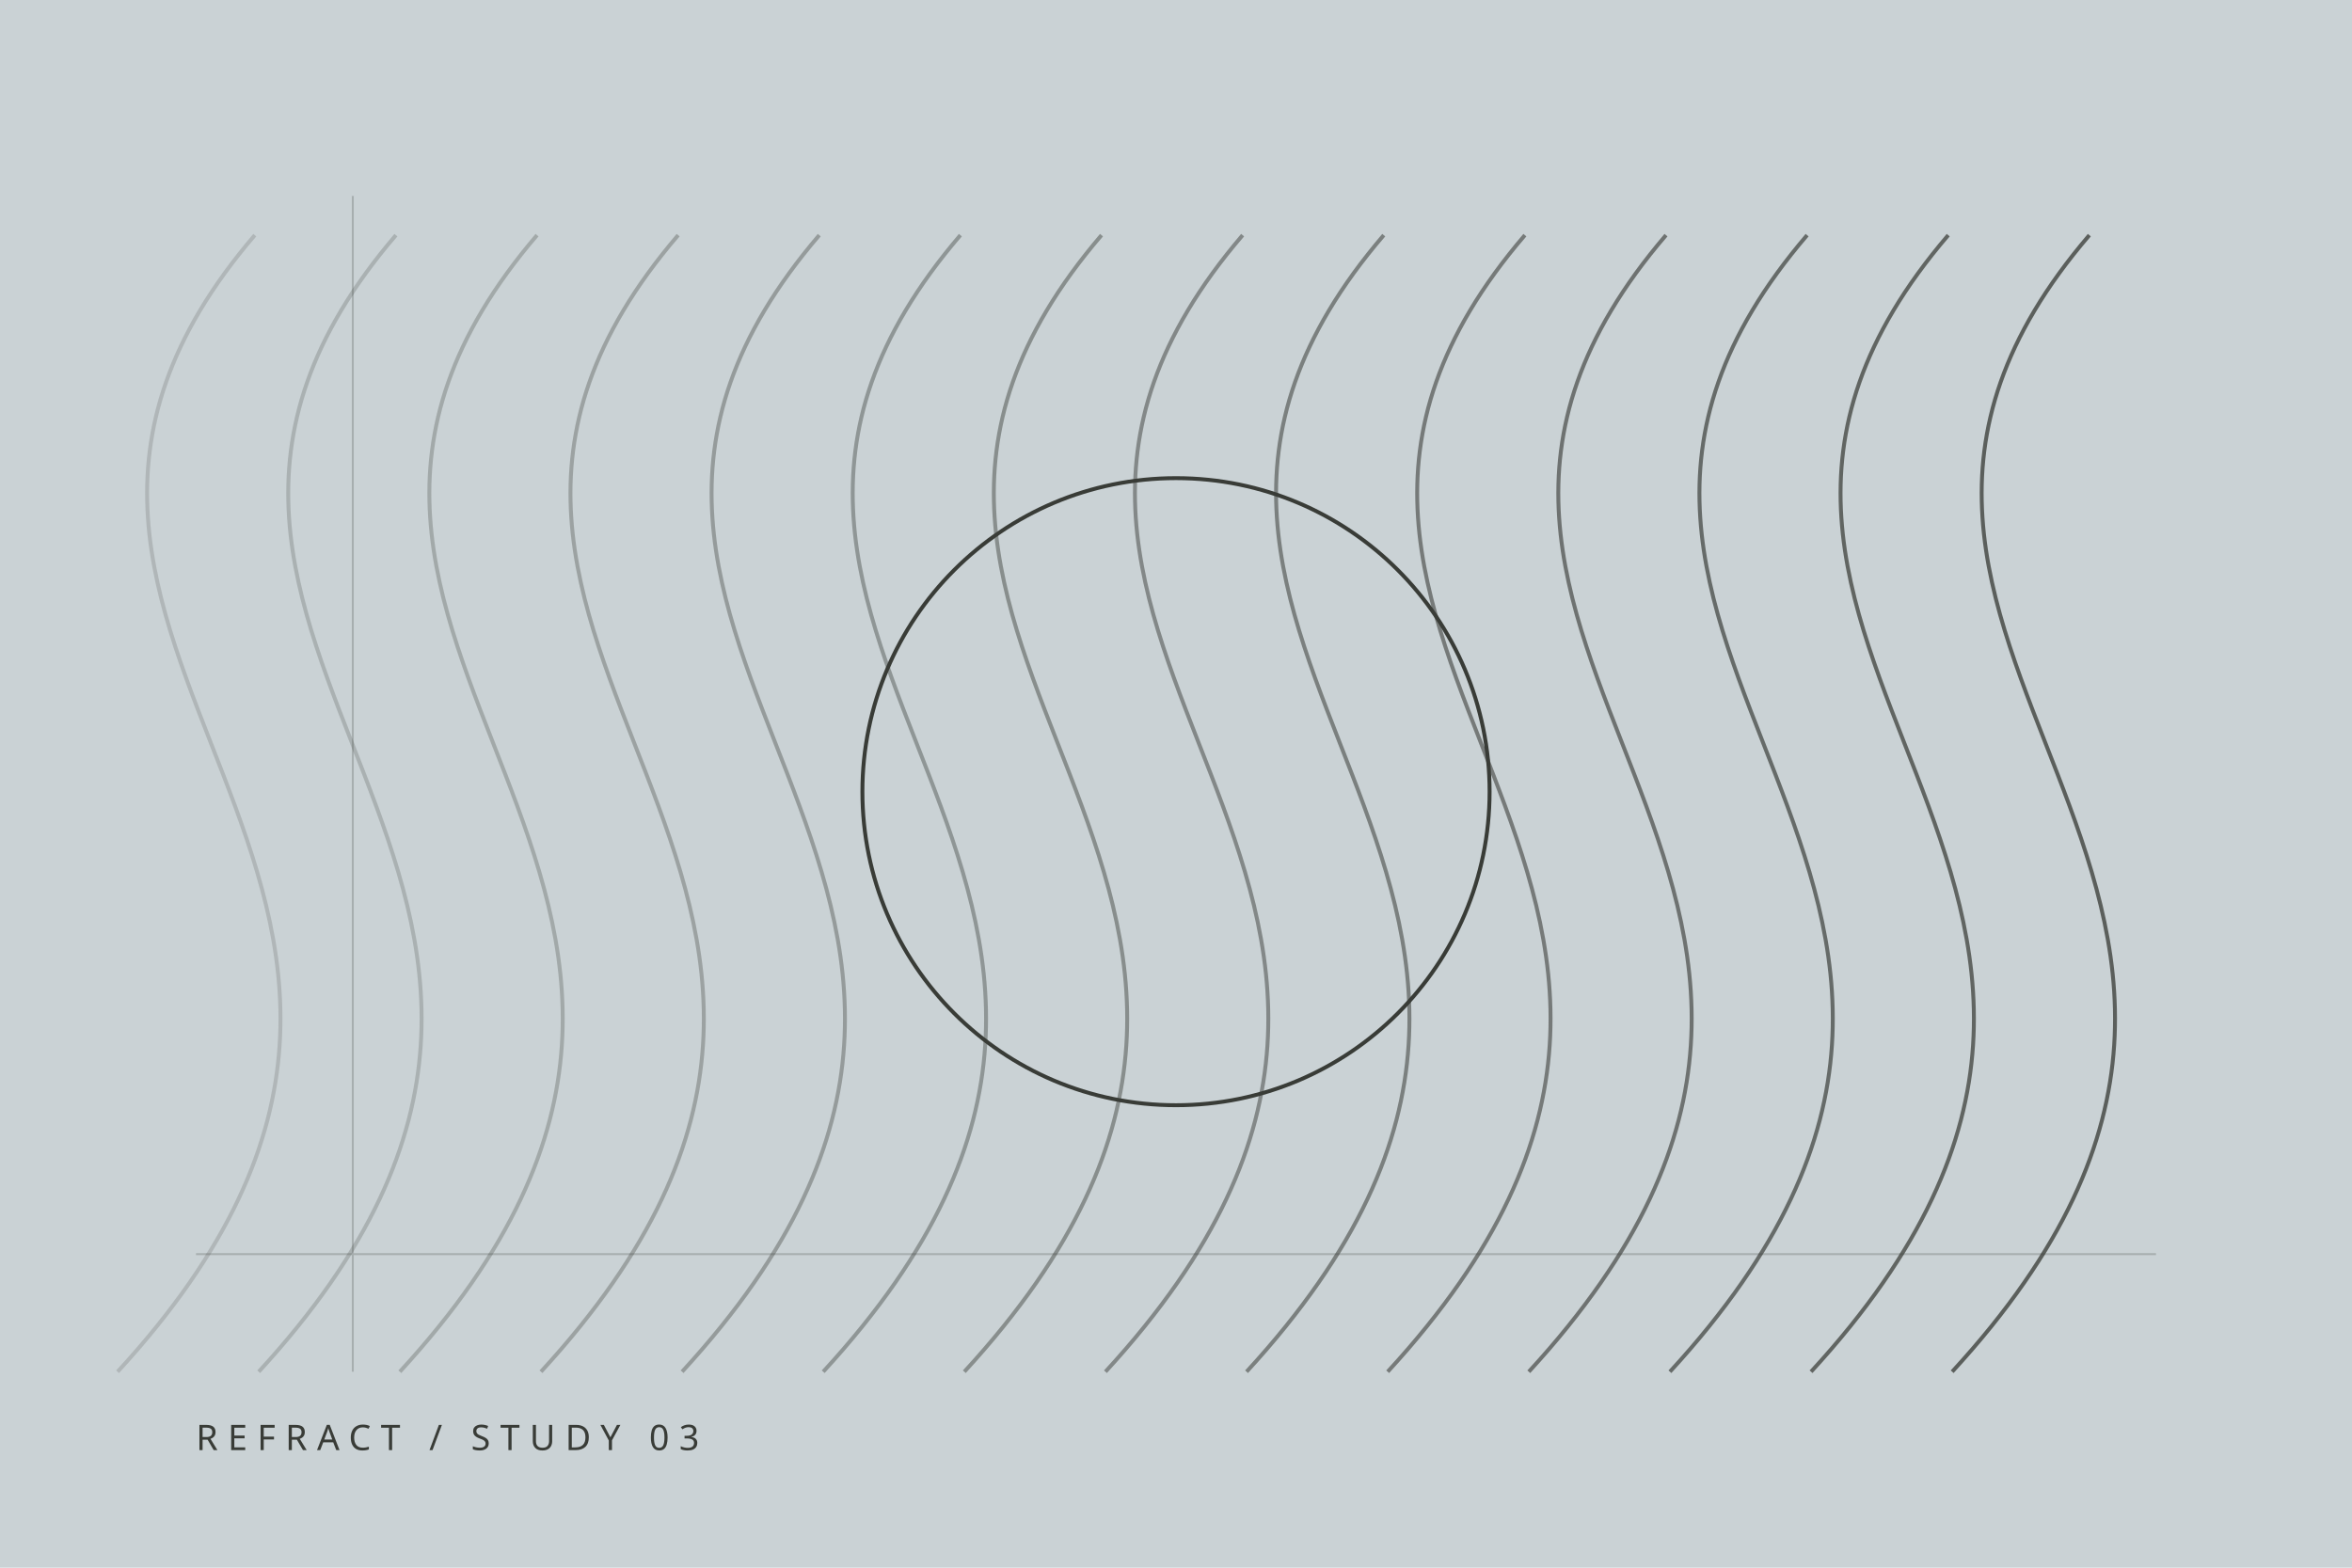
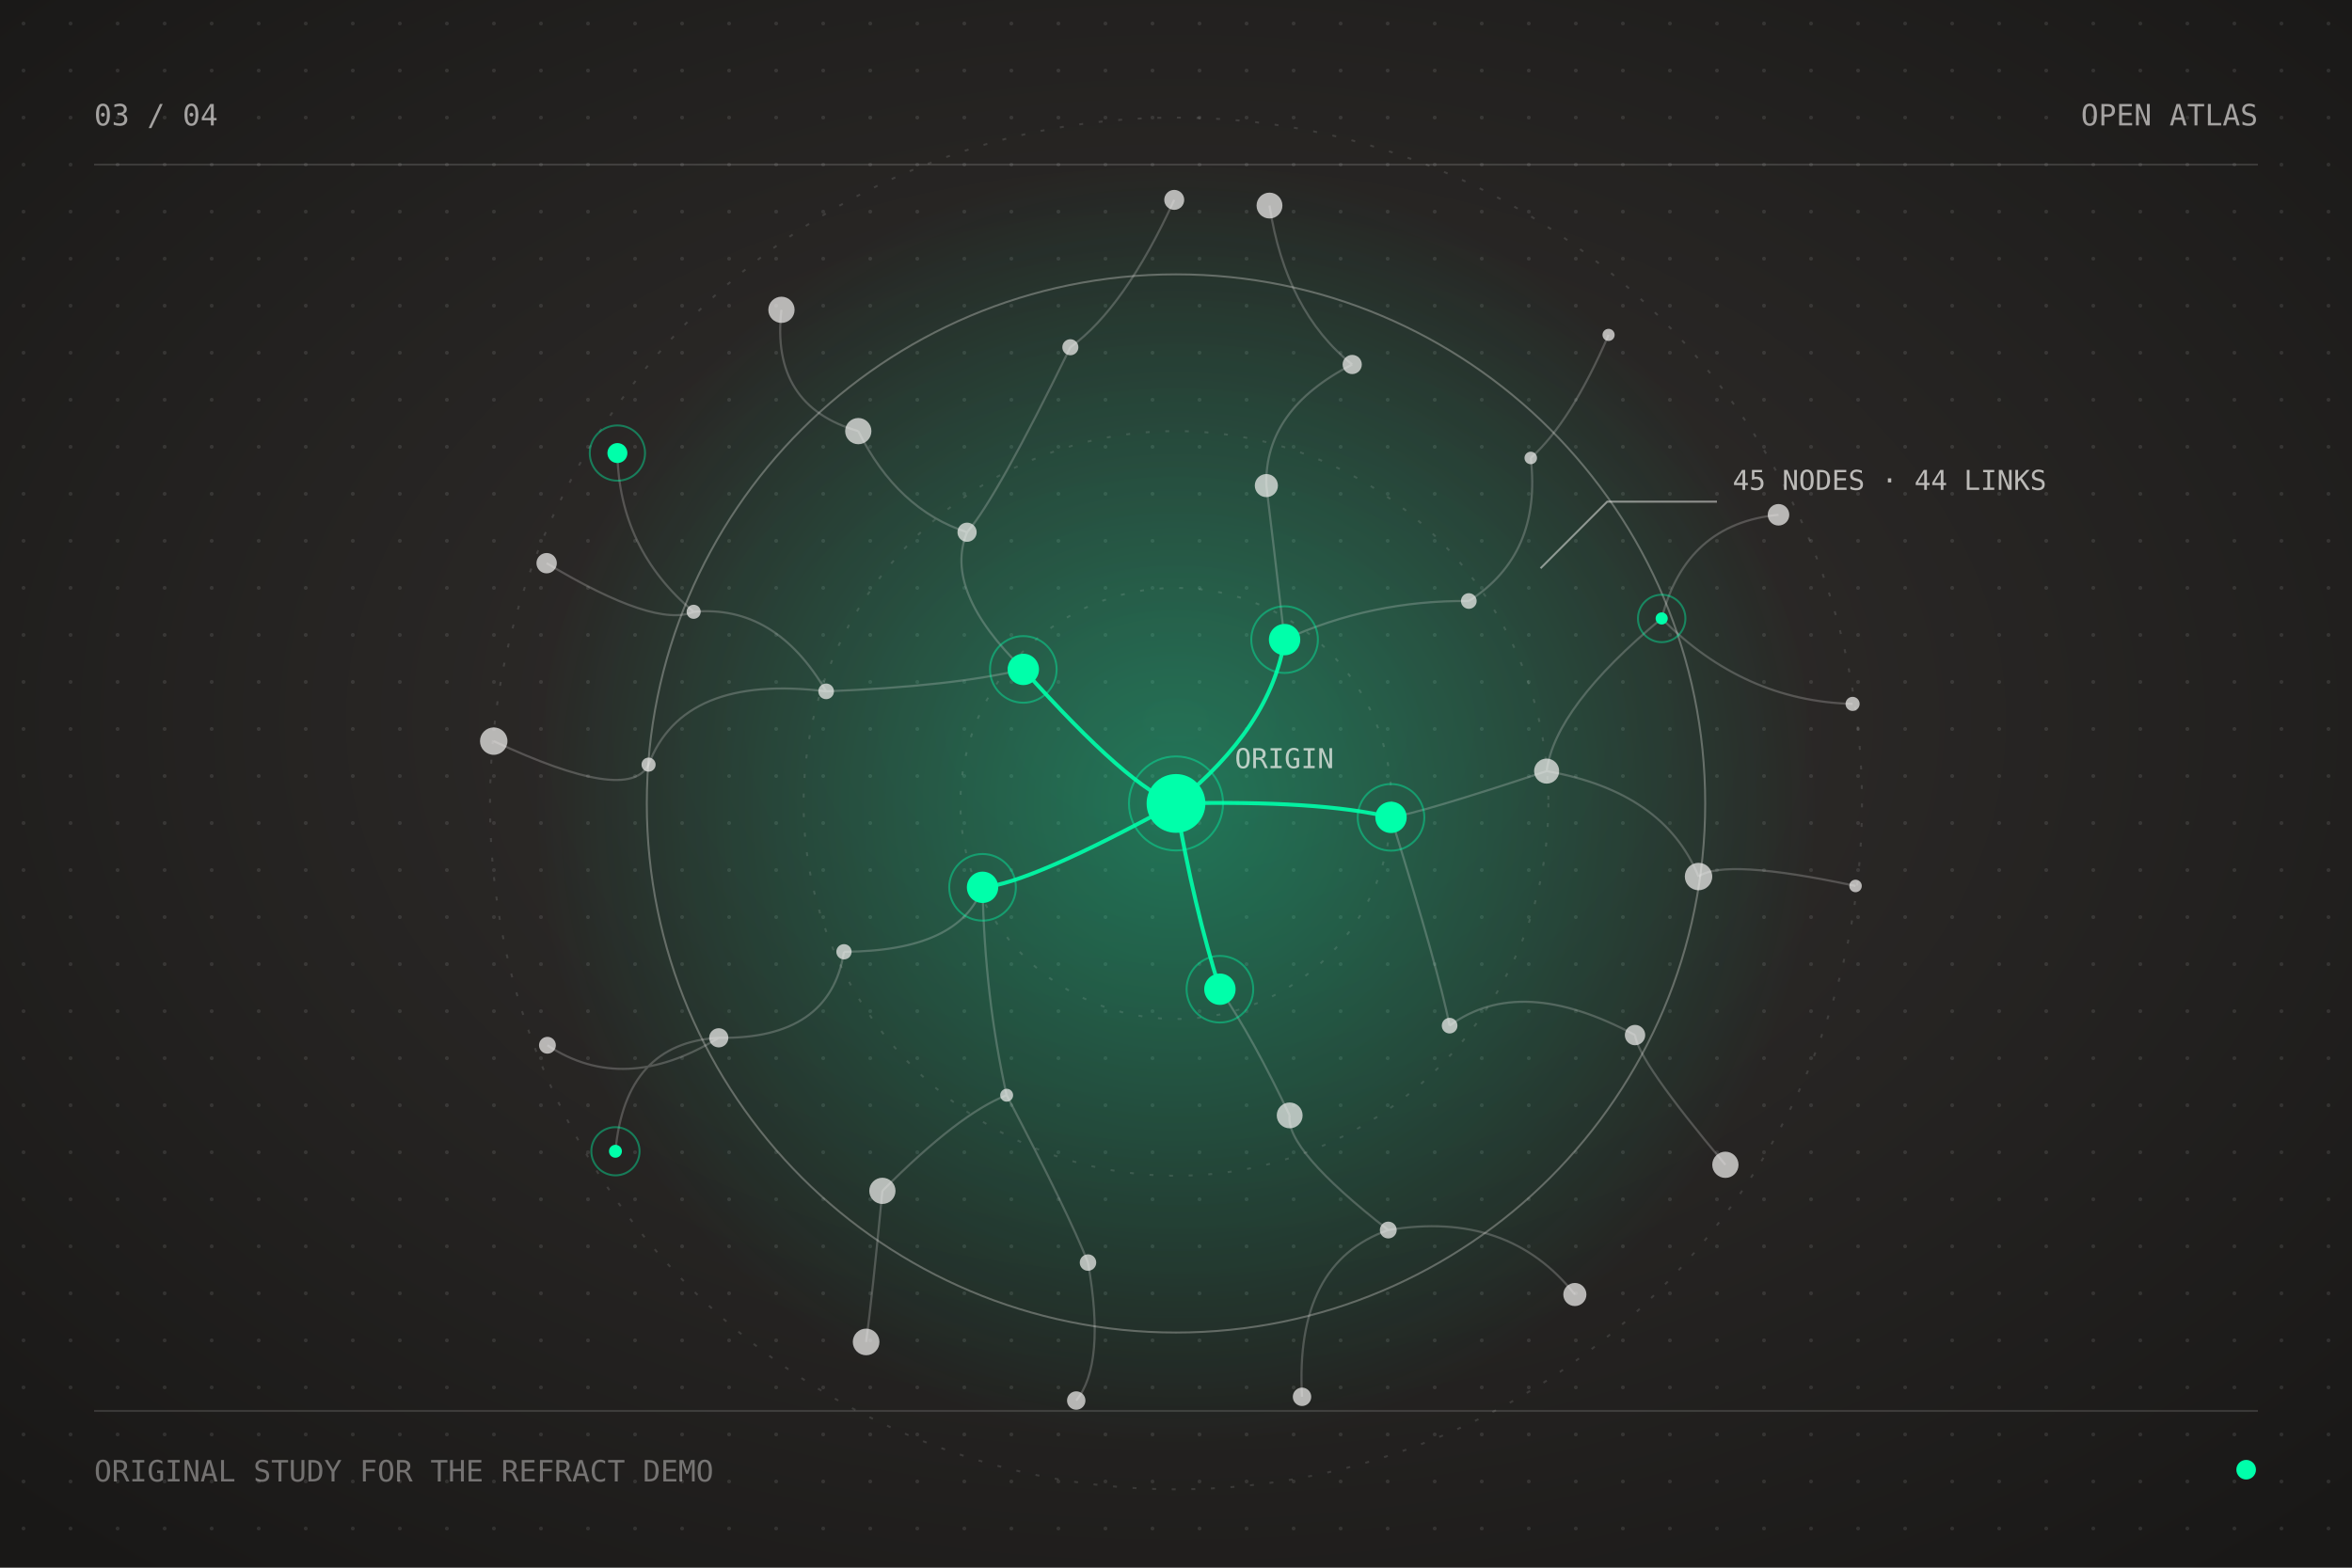
<svg xmlns="http://www.w3.org/2000/svg" width="1200" height="800" viewBox="0 0 1200 800">
-   <rect width="1200" height="800" fill="#cad2d5" />
-   <path d="M130 120 C-50 330 290 450 60 700" fill="none" stroke="#393c37" stroke-opacity="0.18" stroke-width="2" />
-   <path d="M202 120 C22 330 362 450 132 700" fill="none" stroke="#393c37" stroke-opacity="0.22" stroke-width="2" />
-   <path d="M274 120 C94 330 434 450 204 700" fill="none" stroke="#393c37" stroke-opacity="0.27" stroke-width="2" />
-   <path d="M346 120 C166 330 506 450 276 700" fill="none" stroke="#393c37" stroke-opacity="0.32" stroke-width="2" />
-   <path d="M418 120 C238 330 578 450 348 700" fill="none" stroke="#393c37" stroke-opacity="0.36" stroke-width="2" />
-   <path d="M490 120 C310 330 650 450 420 700" fill="none" stroke="#393c37" stroke-opacity="0.40" stroke-width="2" />
-   <path d="M562 120 C382 330 722 450 492 700" fill="none" stroke="#393c37" stroke-opacity="0.45" stroke-width="2" />
-   <path d="M634 120 C454 330 794 450 564 700" fill="none" stroke="#393c37" stroke-opacity="0.49" stroke-width="2" />
-   <path d="M706 120 C526 330 866 450 636 700" fill="none" stroke="#393c37" stroke-opacity="0.54" stroke-width="2" />
-   <path d="M778 120 C598 330 938 450 708 700" fill="none" stroke="#393c37" stroke-opacity="0.58" stroke-width="2" />
-   <path d="M850 120 C670 330 1010 450 780 700" fill="none" stroke="#393c37" stroke-opacity="0.63" stroke-width="2" />
-   <path d="M922 120 C742 330 1082 450 852 700" fill="none" stroke="#393c37" stroke-opacity="0.68" stroke-width="2" />
-   <path d="M994 120 C814 330 1154 450 924 700" fill="none" stroke="#393c37" stroke-opacity="0.72" stroke-width="2" />
-   <path d="M1066 120 C886 330 1226 450 996 700" fill="none" stroke="#393c37" stroke-opacity="0.76" stroke-width="2" />
-   <circle cx="600" cy="404" r="160" fill="none" stroke="#393c37" stroke-width="2" />
-   <path d="M100 640 H1100 M180 100 V700" stroke="#393c37" stroke-opacity=".24" />
-   <text x="100" y="740" font-family="sans-serif" font-size="18" letter-spacing="5" fill="#393c37">REFRACT / STUDY 03</text>
+   <defs>
+     <radialGradient id="g" cx="50%" cy="46%" r="70%">
+       <stop offset="0" stop-color="#34312f" />
+       <stop offset="1" stop-color="#191817" />
+     </radialGradient>
+     <radialGradient id="a" cx="50%" cy="50%" r="50%">
+       <stop offset="0" stop-color="#00ffaa" stop-opacity=".34" />
+       <stop offset="1" stop-color="#00ffaa" stop-opacity="0" />
+     </radialGradient>
+     <pattern id="d" width="24" height="24" patternUnits="userSpaceOnUse">
+       <circle cx="12" cy="12" r="1" fill="#f6f4f2" fill-opacity=".1" />
+     </pattern>
+   </defs>
+   <rect width="1200" height="800" fill="url(#g)" />
+   <rect width="1200" height="800" fill="url(#d)" />
+   <circle cx="600" cy="410" r="330" fill="url(#a)" />
+   <circle cx="600" cy="410" r="110" fill="none" stroke="#f6f4f2" stroke-opacity="0.12" stroke-dasharray="2 8" />
+   <circle cx="600" cy="410" r="190" fill="none" stroke="#f6f4f2" stroke-opacity="0.12" stroke-dasharray="2 8" />
+   <circle cx="600" cy="410" r="270" fill="none" stroke="#f6f4f2" stroke-opacity="0.3" stroke-dasharray="none" />
+   <circle cx="600" cy="410" r="350" fill="none" stroke="#f6f4f2" stroke-opacity="0.12" stroke-dasharray="2 8" />
+   <path d="M739.6 523.4Q734 495.1 709.7 417.1M658 569.2Q639.5 530.1 622.4 504.8M513.6 558.9Q502.4 508.7 501.3 452.8M430.6 485.7Q489.7 485.4 501.3 452.8M421.5 352.8Q486.4 350.2 522.1 341.6M493.4 271.6Q481 301.4 522.1 341.6M646.1 247.8Q649.6 276.6 655.4 326.4M749.4 306.7Q699.8 306.2 655.4 326.4M789.1 393.5Q724 415.1 709.7 417.1M708.3 627.7Q655.5 586.5 658 569.2M555.1 644.3Q545.4 619.5 513.6 558.9M450.2 607.7Q489.5 568.2 513.6 558.9M366.7 529.6Q423.5 530.5 430.6 485.7M330.9 390.2Q348.4 343.8 421.5 352.8M353.9 312.2Q395.6 308.4 421.5 352.8M437.9 220Q457.8 260 493.4 271.6M546.1 177.2Q508.6 254 493.4 271.6M689.9 186Q645 209 646.1 247.8M781 233.7Q786.7 282.9 749.4 306.7M847.8 315.6Q793.4 360.8 789.1 393.5M866.6 447.3Q849 404 789.1 393.5M834.2 528.2Q775.8 496.8 739.6 523.4M549.1 714.7Q564.2 696 555.1 644.3M441.9 684.8Q444.9 662.8 450.2 607.7M314 587.5Q319 532.2 366.7 529.6M279.3 533.4Q318.3 559.3 366.7 529.6M251.9 378.2Q320.8 410.5 330.9 390.2M278.9 287.4Q334.3 320.7 353.9 312.2M315 231.2Q315.8 280.2 353.9 312.2M398.7 158.1Q393 207.1 437.9 220M599.1 102Q573.9 157 546.1 177.2M647.7 104.9Q656 158.9 689.9 186M820.7 170.9Q801.6 215.2 781 233.7M907.4 262.7Q860.1 267.3 847.8 315.6M945.2 359.2Q889.6 357.8 847.8 315.6M946.7 452.1Q879.9 437.8 866.6 447.3M880.3 594.4Q835.5 541 834.2 528.2M803.5 660.6Q769.5 617.5 708.3 627.7M664.3 712.8Q660.5 644.5 708.3 627.7" fill="none" stroke="#f6f4f2" stroke-opacity=".22" stroke-width="1.1" />
+   <path d="M709.7 417.1Q673.2 408.3 600 410M622.4 504.8Q609.1 462.9 600 410M501.3 452.8Q525.1 451 600 410M522.1 341.6Q576.9 402.8 600 410M655.4 326.4Q648.5 370.9 600 410" fill="none" stroke="#00ffaa" stroke-opacity=".9" stroke-width="2" />
+   <circle cx="600" cy="410" r="24" fill="none" stroke="#00ffaa" stroke-opacity=".4" />
+   <circle cx="600" cy="410" r="15" fill="#00ffaa" fill-opacity="1" />
+   <circle cx="709.7" cy="417.1" r="17" fill="none" stroke="#00ffaa" stroke-opacity=".4" />
+   <circle cx="709.7" cy="417.1" r="8" fill="#00ffaa" fill-opacity="1" />
+   <circle cx="622.4" cy="504.8" r="17" fill="none" stroke="#00ffaa" stroke-opacity=".4" />
+   <circle cx="622.4" cy="504.8" r="8" fill="#00ffaa" fill-opacity="1" />
+   <circle cx="501.3" cy="452.8" r="17" fill="none" stroke="#00ffaa" stroke-opacity=".4" />
+   <circle cx="501.3" cy="452.8" r="8" fill="#00ffaa" fill-opacity="1" />
+   <circle cx="522.1" cy="341.6" r="17" fill="none" stroke="#00ffaa" stroke-opacity=".4" />
+   <circle cx="522.1" cy="341.6" r="8" fill="#00ffaa" fill-opacity="1" />
+   <circle cx="655.4" cy="326.4" r="17" fill="none" stroke="#00ffaa" stroke-opacity=".4" />
+   <circle cx="655.4" cy="326.4" r="8" fill="#00ffaa" fill-opacity="1" />
+   <circle cx="739.6" cy="523.4" r="4" fill="#f6f4f2" fill-opacity="0.7" />
+   <circle cx="658" cy="569.2" r="6.6" fill="#f6f4f2" fill-opacity="0.7" />
+   <circle cx="513.6" cy="558.9" r="3.3" fill="#f6f4f2" fill-opacity="0.7" />
+   <circle cx="430.6" cy="485.7" r="3.9" fill="#f6f4f2" fill-opacity="0.7" />
+   <circle cx="421.5" cy="352.8" r="4" fill="#f6f4f2" fill-opacity="0.7" />
+   <circle cx="493.4" cy="271.6" r="4.9" fill="#f6f4f2" fill-opacity="0.7" />
+   <circle cx="646.1" cy="247.8" r="5.9" fill="#f6f4f2" fill-opacity="0.7" />
+   <circle cx="749.4" cy="306.7" r="4" fill="#f6f4f2" fill-opacity="0.7" />
+   <circle cx="789.1" cy="393.5" r="6.4" fill="#f6f4f2" fill-opacity="0.7" />
+   <circle cx="708.3" cy="627.7" r="4.3" fill="#f6f4f2" fill-opacity="0.7" />
+   <circle cx="555.1" cy="644.3" r="4.2" fill="#f6f4f2" fill-opacity="0.7" />
+   <circle cx="450.2" cy="607.7" r="6.7" fill="#f6f4f2" fill-opacity="0.7" />
+   <circle cx="366.7" cy="529.6" r="4.9" fill="#f6f4f2" fill-opacity="0.7" />
+   <circle cx="330.9" cy="390.2" r="3.6" fill="#f6f4f2" fill-opacity="0.7" />
+   <circle cx="353.9" cy="312.2" r="3.6" fill="#f6f4f2" fill-opacity="0.7" />
+   <circle cx="437.9" cy="220" r="6.7" fill="#f6f4f2" fill-opacity="0.7" />
+   <circle cx="546.1" cy="177.2" r="4.1" fill="#f6f4f2" fill-opacity="0.7" />
+   <circle cx="689.9" cy="186" r="4.9" fill="#f6f4f2" fill-opacity="0.7" />
+   <circle cx="781" cy="233.7" r="3.2" fill="#f6f4f2" fill-opacity="0.7" />
+   <circle cx="847.8" cy="315.6" r="12.1" fill="none" stroke="#00ffaa" stroke-opacity=".4" />
+   <circle cx="847.8" cy="315.6" r="3.1" fill="#00ffaa" fill-opacity="1" />
+   <circle cx="866.6" cy="447.3" r="7" fill="#f6f4f2" fill-opacity="0.7" />
+   <circle cx="834.2" cy="528.2" r="5.2" fill="#f6f4f2" fill-opacity="0.7" />
+   <circle cx="549.1" cy="714.7" r="4.7" fill="#f6f4f2" fill-opacity="0.7" />
+   <circle cx="441.9" cy="684.8" r="6.8" fill="#f6f4f2" fill-opacity="0.7" />
+   <circle cx="314" cy="587.5" r="12.3" fill="none" stroke="#00ffaa" stroke-opacity=".4" />
+   <circle cx="314" cy="587.5" r="3.3" fill="#00ffaa" fill-opacity="1" />
+   <circle cx="279.3" cy="533.4" r="4.3" fill="#f6f4f2" fill-opacity="0.7" />
+   <circle cx="251.9" cy="378.2" r="7" fill="#f6f4f2" fill-opacity="0.7" />
+   <circle cx="278.9" cy="287.4" r="5.2" fill="#f6f4f2" fill-opacity="0.7" />
+   <circle cx="315" cy="231.2" r="14.1" fill="none" stroke="#00ffaa" stroke-opacity=".4" />
+   <circle cx="315" cy="231.2" r="5.1" fill="#00ffaa" fill-opacity="1" />
+   <circle cx="398.7" cy="158.1" r="6.7" fill="#f6f4f2" fill-opacity="0.7" />
+   <circle cx="599.1" cy="102" r="5.1" fill="#f6f4f2" fill-opacity="0.7" />
+   <circle cx="647.7" cy="104.9" r="6.6" fill="#f6f4f2" fill-opacity="0.7" />
+   <circle cx="820.7" cy="170.9" r="3.1" fill="#f6f4f2" fill-opacity="0.7" />
+   <circle cx="907.4" cy="262.7" r="5.5" fill="#f6f4f2" fill-opacity="0.7" />
+   <circle cx="945.2" cy="359.2" r="3.6" fill="#f6f4f2" fill-opacity="0.7" />
+   <circle cx="946.7" cy="452.1" r="3.2" fill="#f6f4f2" fill-opacity="0.7" />
+   <circle cx="880.3" cy="594.4" r="6.7" fill="#f6f4f2" fill-opacity="0.7" />
+   <circle cx="803.5" cy="660.6" r="5.9" fill="#f6f4f2" fill-opacity="0.7" />
+   <circle cx="664.3" cy="712.8" r="4.7" fill="#f6f4f2" fill-opacity="0.7" />
+   <g font-family="ui-monospace,Consolas,monospace" font-size="14" fill="#f6f4f2" fill-opacity=".72">
+     <text x="630" y="392">ORIGIN</text>
+     <text x="884" y="250">45 NODES · 44 LINKS</text>
+     <path d="M876 256H820l-34 34" fill="none" stroke="#f6f4f2" stroke-opacity=".5" />
+   </g>
+   <g font-family="ui-monospace,SFMono-Regular,Consolas,monospace" font-size="15" fill="#f6f4f2" fill-opacity=".62">
+     <text x="48" y="64">03 / 04</text>
+     <text x="1152" y="64" text-anchor="end">OPEN ATLAS</text>
+     <text x="48" y="756" fill-opacity=".4">ORIGINAL STUDY FOR THE REFRACT DEMO</text>
+   </g>
+   <path d="M48 84h1104M48 720h1104" stroke="#f6f4f2" stroke-opacity=".14" />
+   <rect x="48" y="56" width="0" height="0" />
+   <circle cx="1146" cy="750" r="5" fill="#00ffaa" />
</svg>
